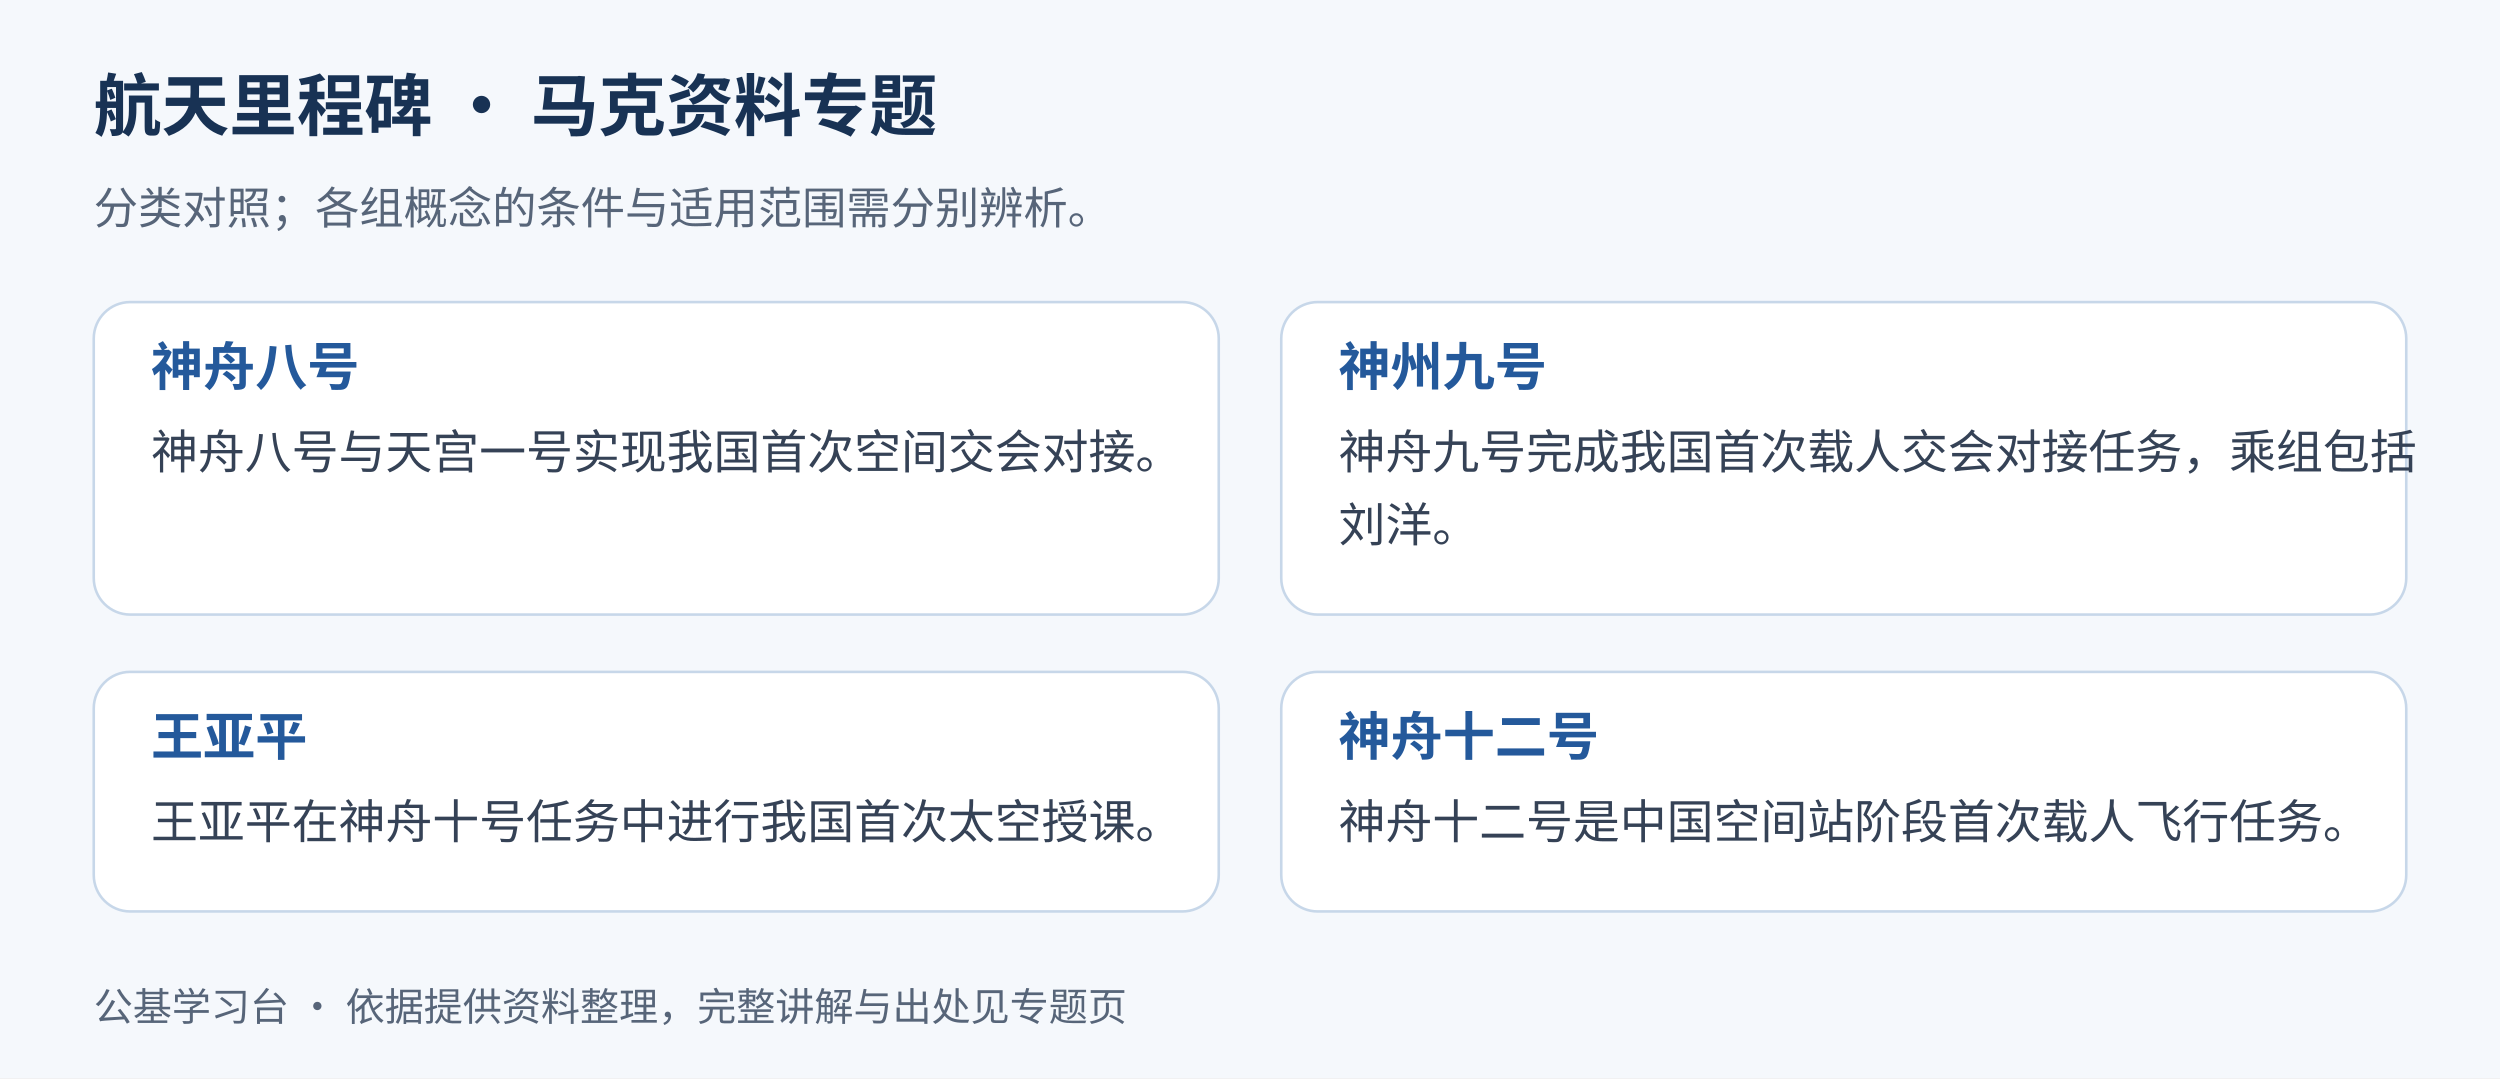
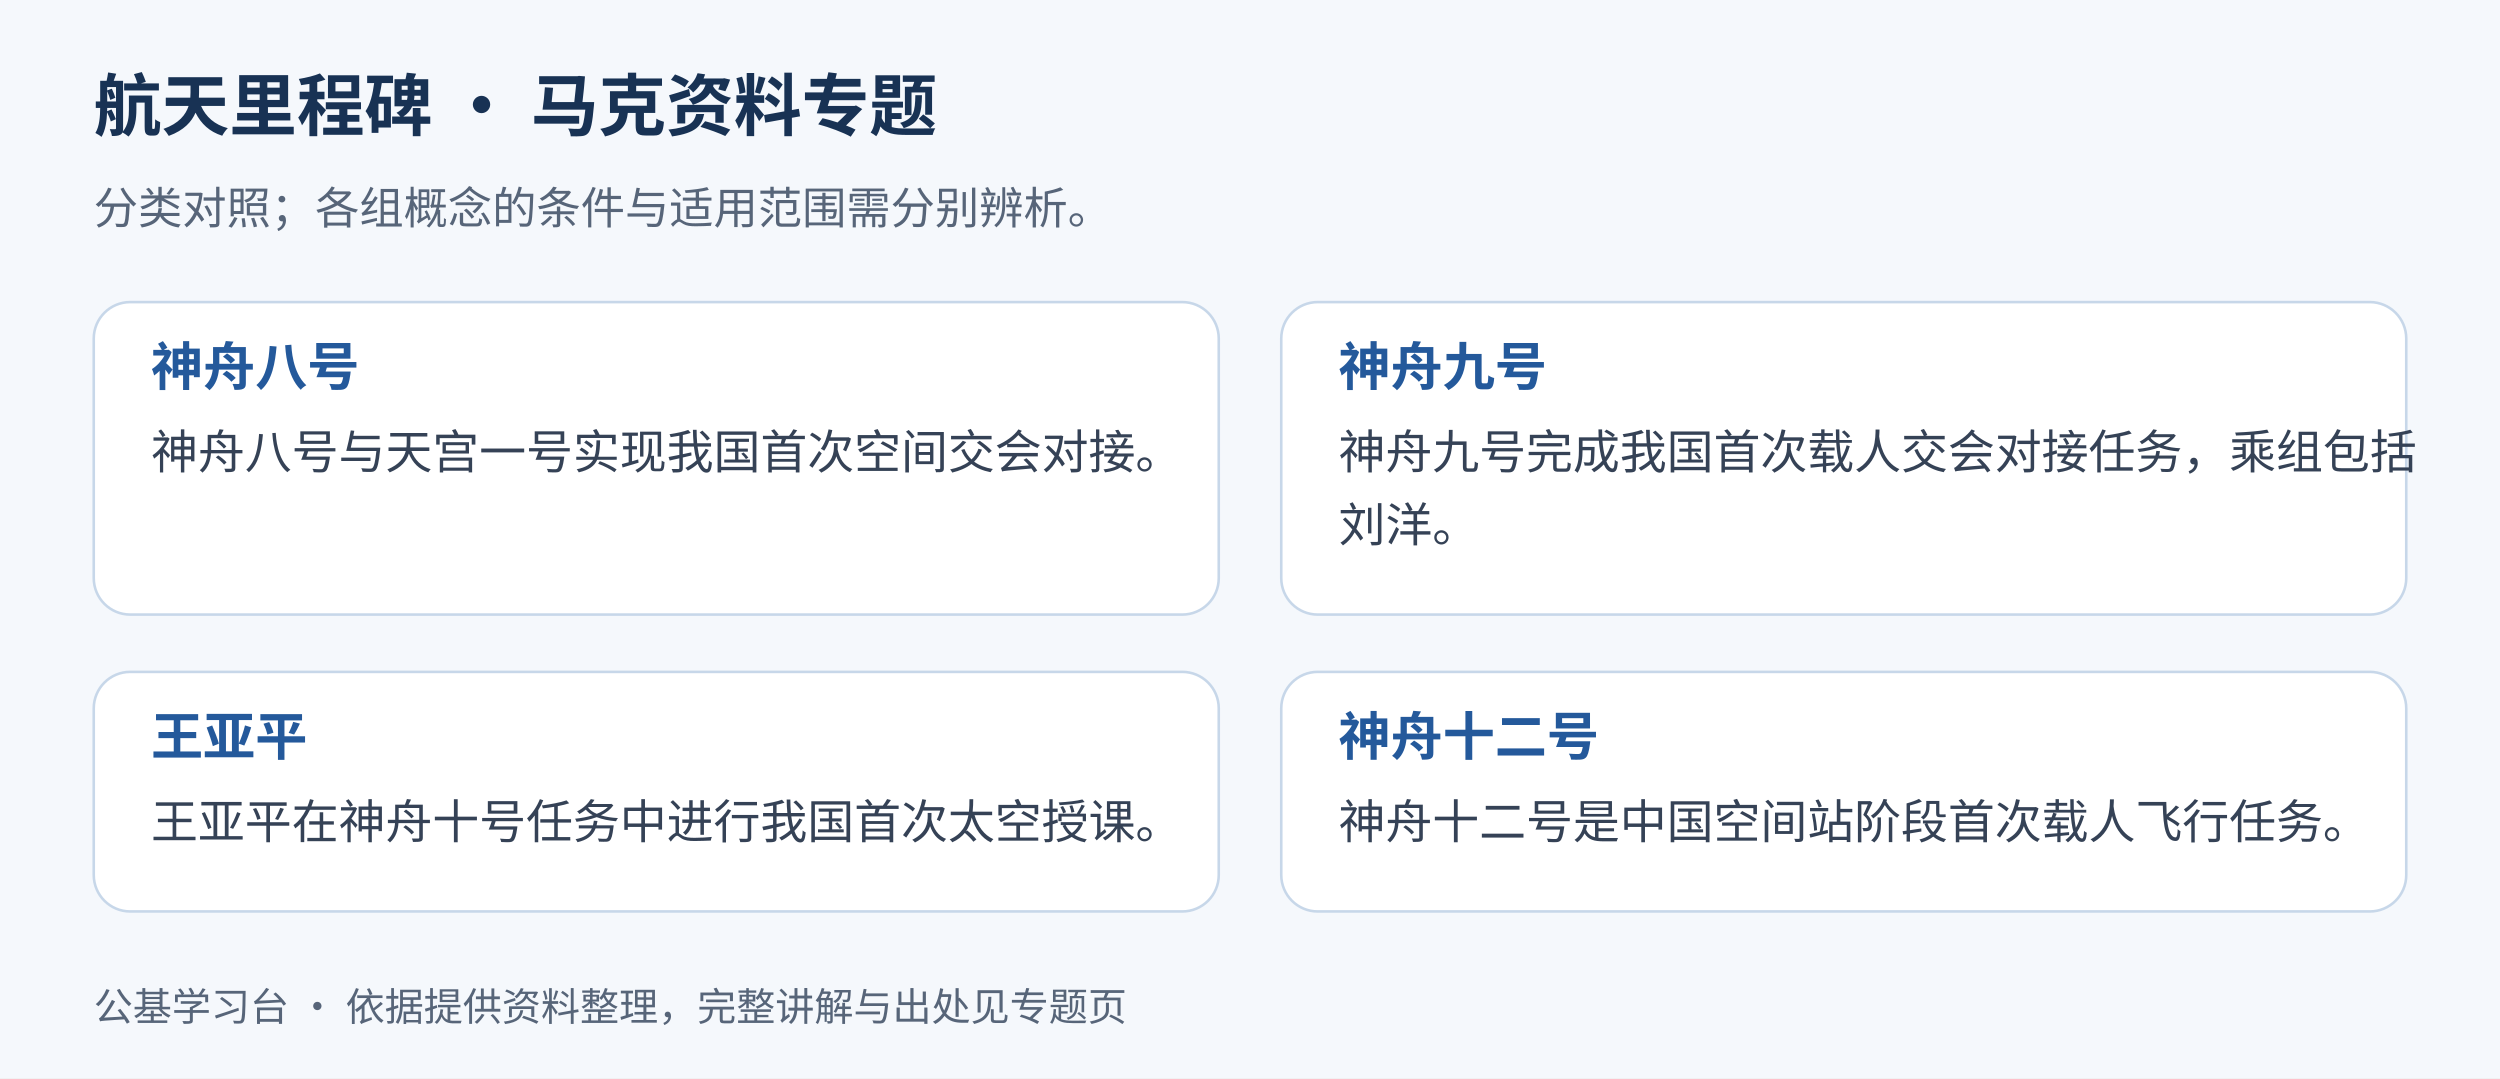
<svg xmlns="http://www.w3.org/2000/svg" width="960" height="414" viewBox="0 0 960 414" role="img" aria-labelledby="title">
  <rect width="960" height="414" fill="#f5f8fc" />
  <g font-family="PingFang SC,Microsoft YaHei,Noto Sans CJK SC,sans-serif">
    <text x="36" y="50" fill="#183254" font-size="26" font-weight="700">航天里程碑 · 马克资料专题</text>
    <text x="36" y="86" fill="#576579" font-size="17">分类对照；各组概念的条件与适用范围需分别辨析。</text>
    <rect x="36" y="116" width="432" height="120" rx="14" fill="#ffffff" stroke="#c7d7e9" />
    <text x="58" y="148" fill="#24599b" font-size="20" font-weight="700">神舟八号</text>
    <text x="58" y="180" fill="#354256" font-size="18">神舟八号与天宫一号实现我国首次空间交会对接。</text>
    <rect x="492" y="116" width="432" height="120" rx="14" fill="#ffffff" stroke="#c7d7e9" />
-     <text x="514" y="148" fill="#24599b" font-size="20" font-weight="700">神州九号</text>
+     <text x="514" y="148" fill="#24599b" font-size="20" font-weight="700">神舟九号</text>
    <text x="514" y="180" fill="#354256" font-size="18">神舟九号完成我国首次载人交会对接任务，乘组包括</text>
    <text x="514" y="208" fill="#354256" font-size="18">刘洋。</text>
    <rect x="36" y="258" width="432" height="92" rx="14" fill="#ffffff" stroke="#c7d7e9" />
    <text x="58" y="290" fill="#24599b" font-size="20" font-weight="700">王亚平</text>
    <text x="58" y="322" fill="#354256" font-size="18">王亚平在神舟十号任务中进行我国首次太空授课。</text>
    <rect x="492" y="258" width="432" height="92" rx="14" fill="#ffffff" stroke="#c7d7e9" />
    <text x="514" y="290" fill="#24599b" font-size="20" font-weight="700">神舟十二号</text>
    <text x="514" y="322" fill="#354256" font-size="18">神舟十二号是中国空间站阶段首次载人飞行任务。</text>
    <text x="36" y="392" fill="#576579" font-size="15">公基学习台 · 依据提供资料整理，完整讲解与出处见专题页</text>
  </g>
</svg>
